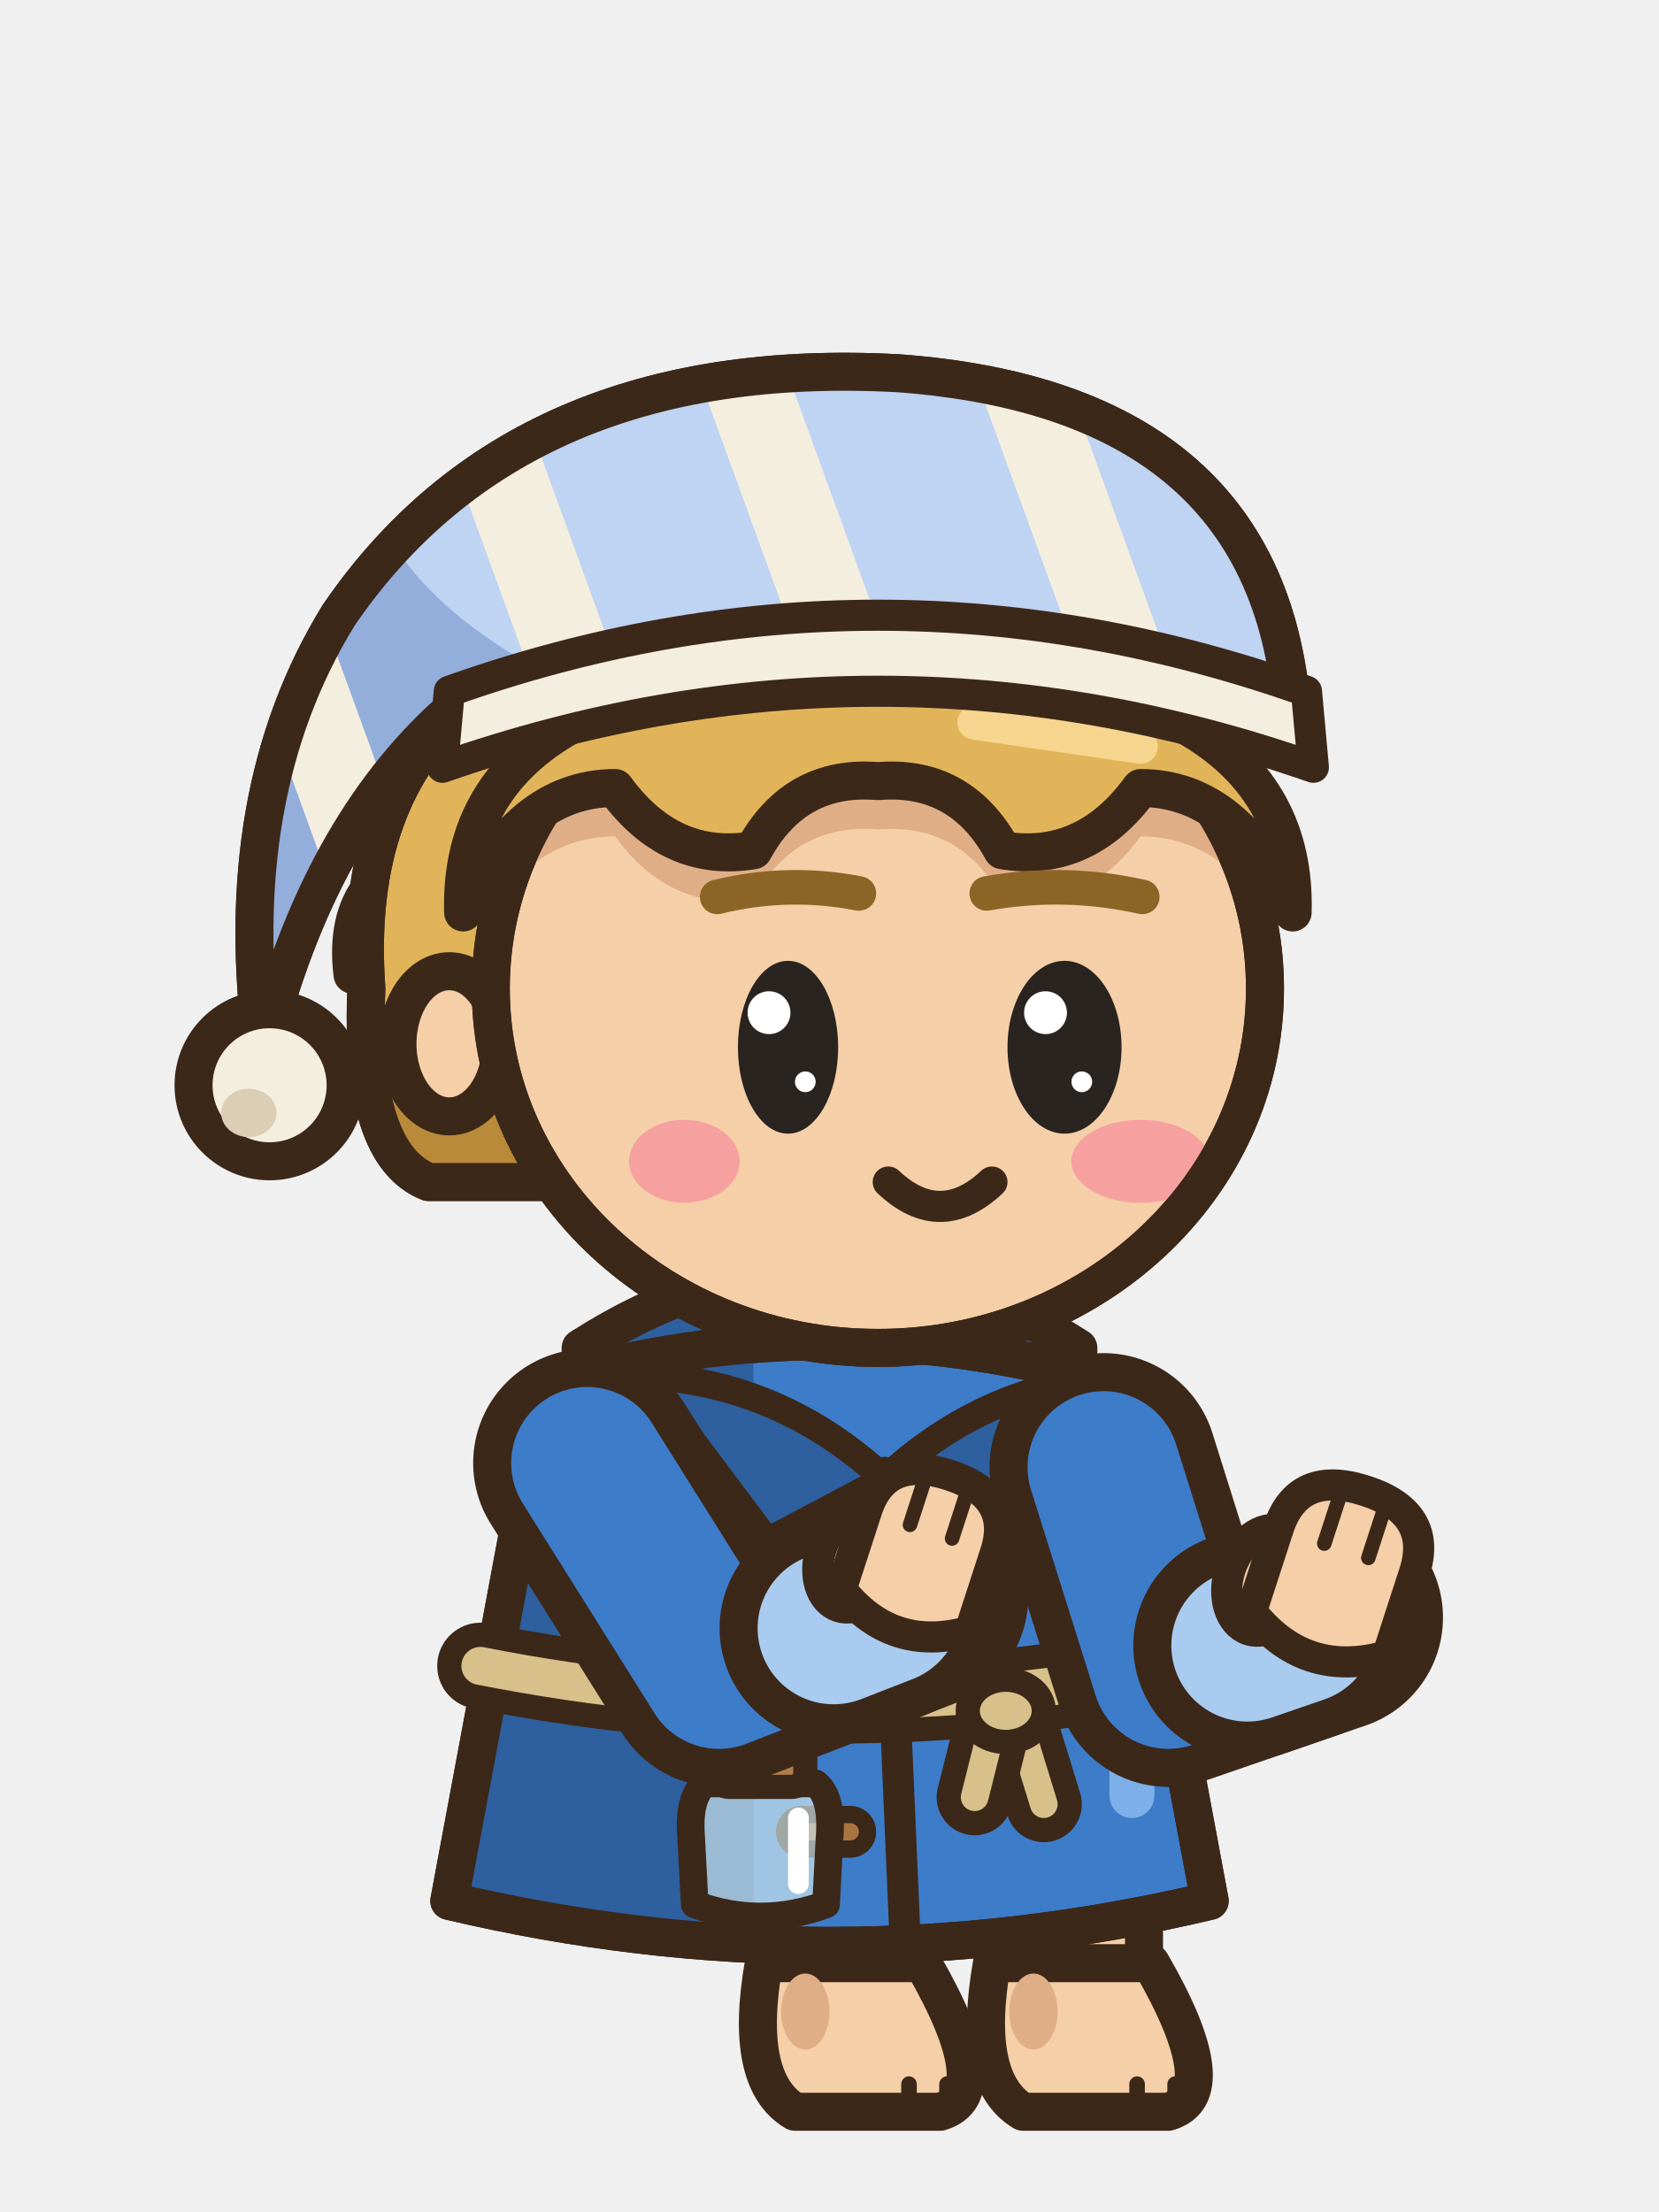
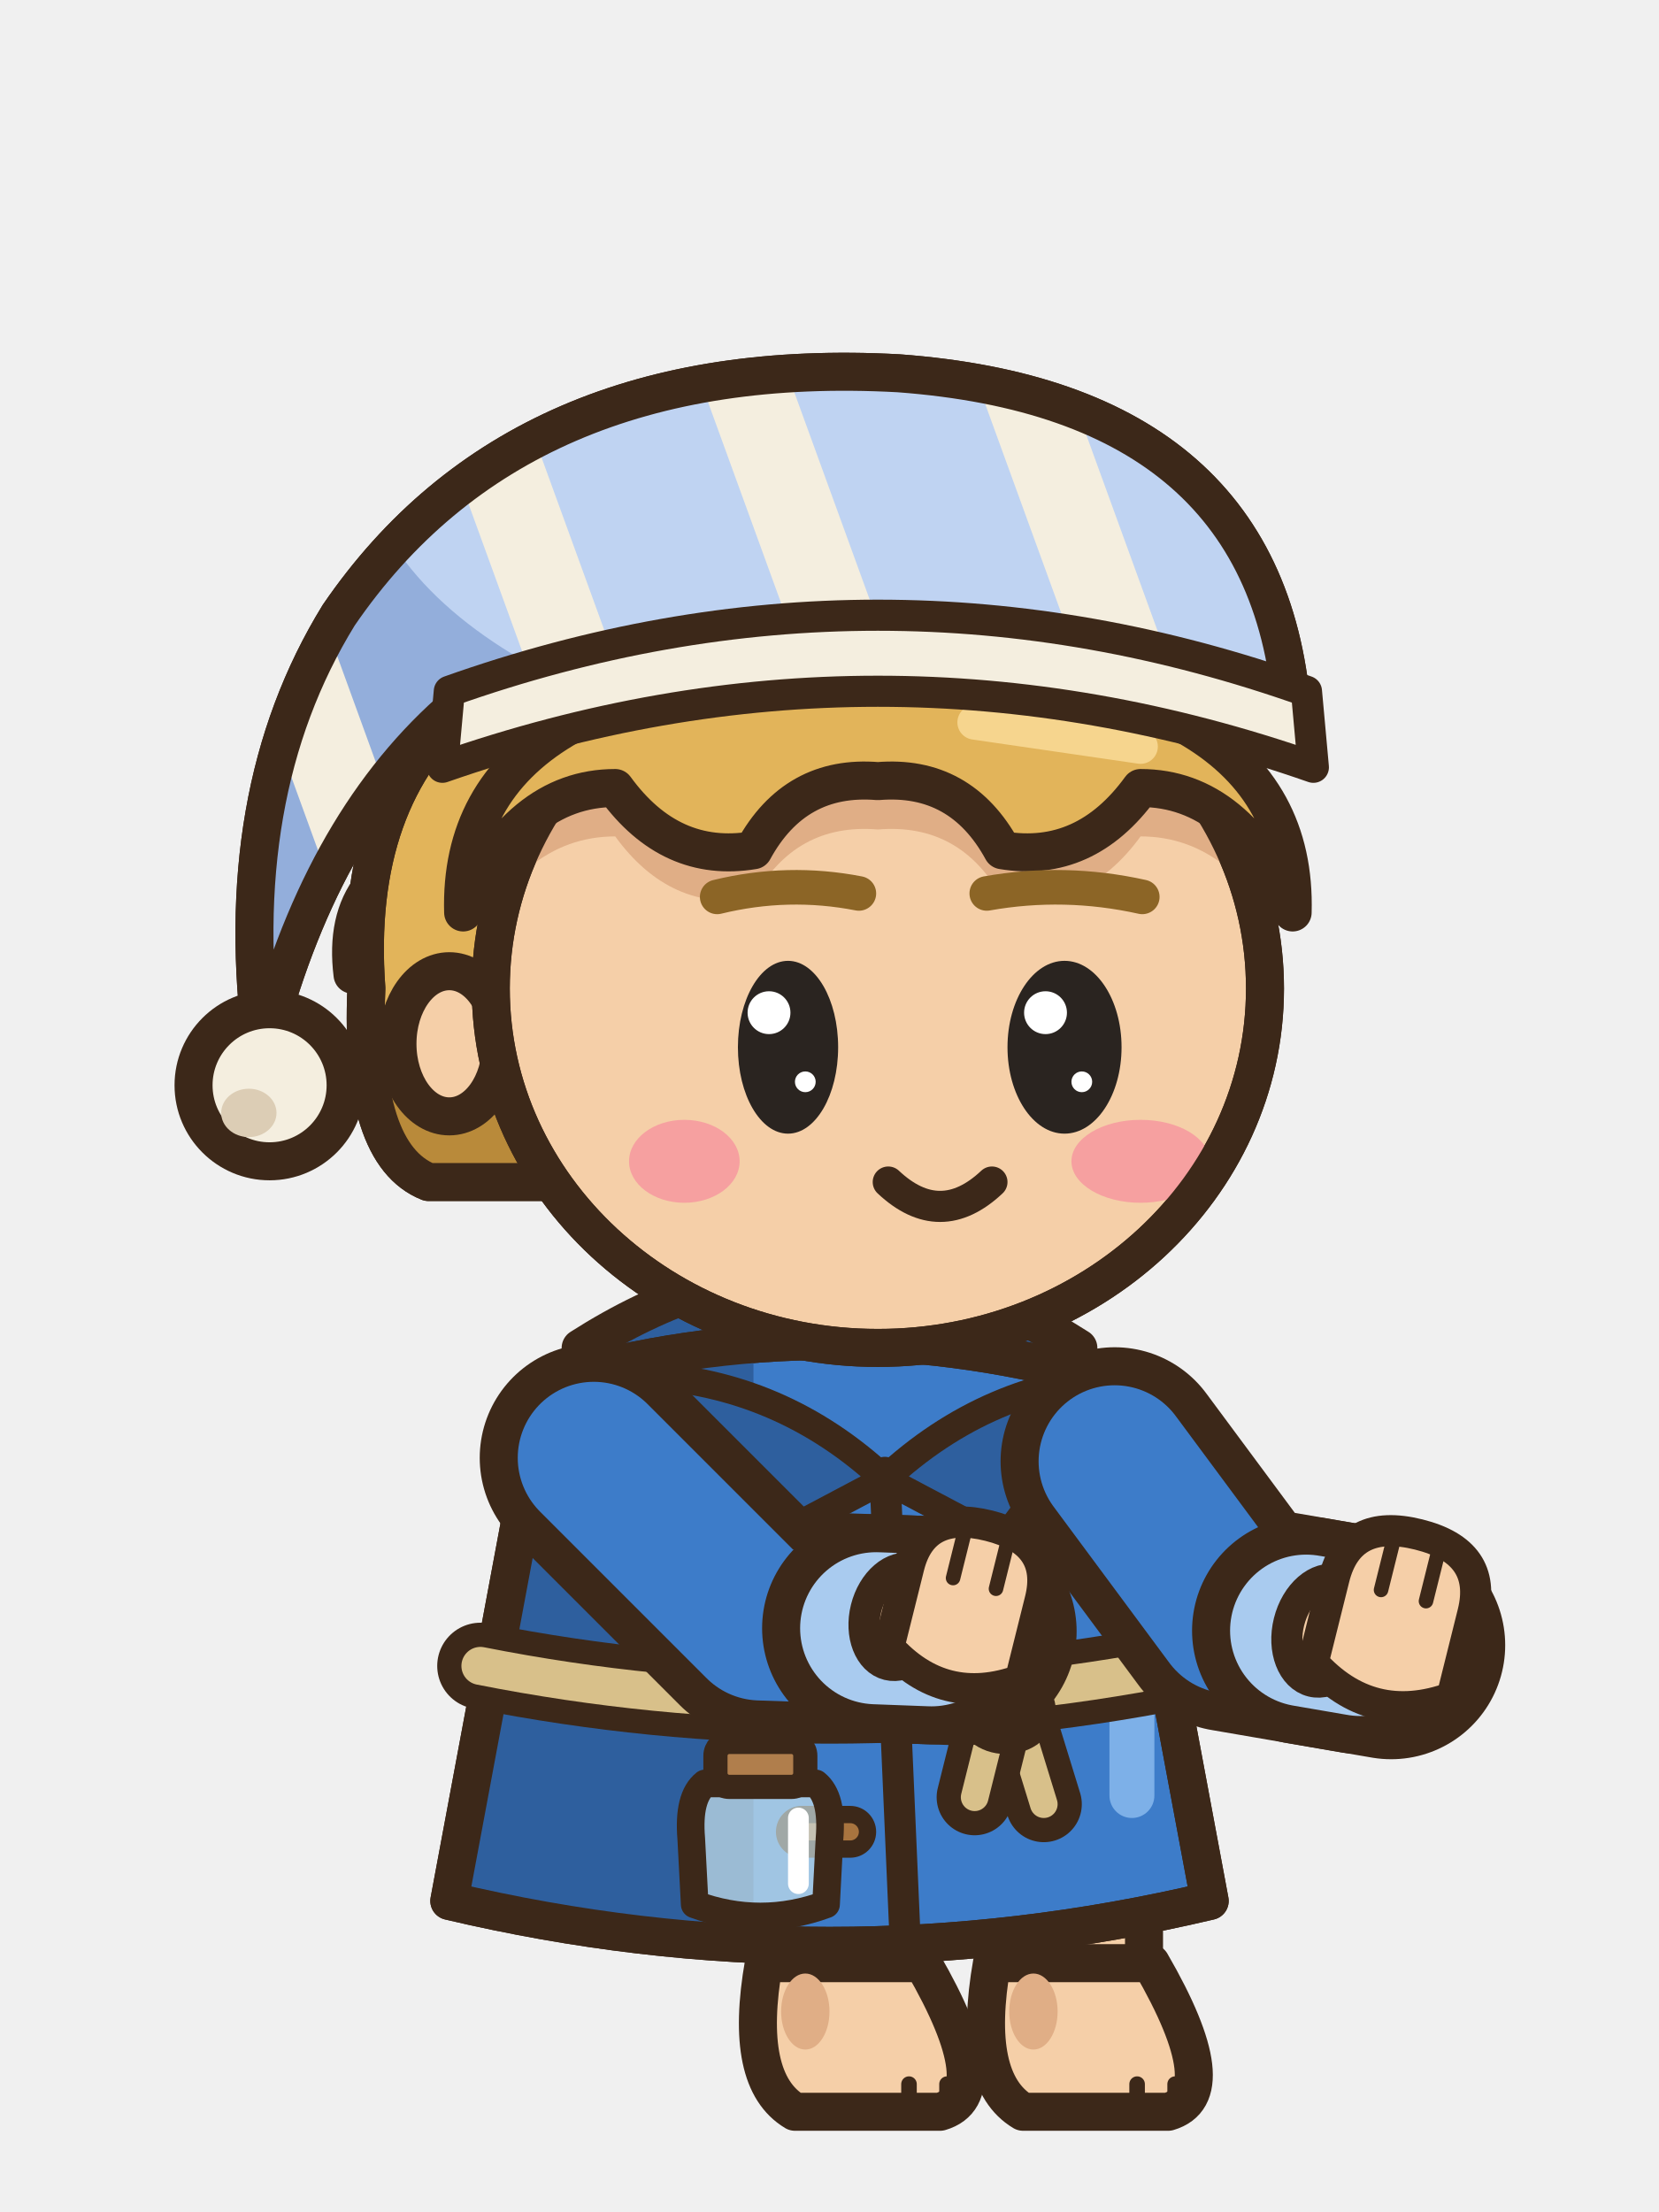
<svg xmlns="http://www.w3.org/2000/svg" width="48" height="64" viewBox="0 0 48 64">
  <g transform="translate(48 0) scale(-1 1)">
    <g transform="translate(0 2.6)">
      <path d="M16.8,36.4 Q24,31.8 31.2,36.4 L31.2,38.6 L16.8,38.6 Z" fill="#2E5F9E" stroke="#3C2819" stroke-width="1.1" stroke-linejoin="round" stroke-linecap="round" />
    </g>
    <line x1="27.8" y1="52.6" x2="23.6" y2="53" stroke="#3C2819" stroke-width="6.2" stroke-linecap="round" />
    <line x1="27.8" y1="52.6" x2="23.6" y2="53" stroke="#F5CFA8" stroke-width="4" stroke-linecap="round" />
    <rect x="21.5" y="53" width="4.2" height="5" rx="1.6" fill="#F5CFA8" stroke="#3C2819" stroke-width="1.1" stroke-linejoin="round" stroke-linecap="round" />
    <rect x="24.1" y="53.6" width="1.1" height="3.4" rx="0.5" fill="#E0AE86" />
    <path d="M21.3,56.8 L25.9,56.8 Q26.5,60.2 25,61.1 L20.8,61.1 Q19.1,60.6 21.3,56.8 Z" fill="#F5CFA8" stroke="#3C2819" stroke-width="1.1" stroke-linejoin="round" stroke-linecap="round" />
    <ellipse cx="24.7" cy="58.2" rx="0.7" ry="1.1" fill="#E0AE86" stroke="none" />
    <line x1="20.6" y1="60.3" x2="20.6" y2="60.9" stroke="#3C2819" stroke-width="0.45" stroke-linecap="round" />
    <line x1="21.7" y1="60.3" x2="21.7" y2="60.9" stroke="#3C2819" stroke-width="0.45" stroke-linecap="round" />
    <line x1="21.2" y1="52.6" x2="17" y2="53" stroke="#3C2819" stroke-width="6.2" stroke-linecap="round" />
    <line x1="21.2" y1="52.6" x2="17" y2="53" stroke="#F5CFA8" stroke-width="4" stroke-linecap="round" />
    <rect x="14.9" y="53" width="4.2" height="5" rx="1.6" fill="#F5CFA8" stroke="#3C2819" stroke-width="1.1" stroke-linejoin="round" stroke-linecap="round" />
    <rect x="17.5" y="53.6" width="1.1" height="3.4" rx="0.5" fill="#E0AE86" />
    <path d="M14.7,56.8 L19.3,56.8 Q19.9,60.2 18.4,61.1 L14.2,61.1 Q12.5,60.6 14.7,56.8 Z" fill="#F5CFA8" stroke="#3C2819" stroke-width="1.1" stroke-linejoin="round" stroke-linecap="round" />
    <ellipse cx="18.1" cy="58.2" rx="0.7" ry="1.1" fill="#E0AE86" stroke="none" />
    <line x1="14" y1="60.3" x2="14" y2="60.9" stroke="#3C2819" stroke-width="0.45" stroke-linecap="round" />
    <line x1="15.1" y1="60.3" x2="15.1" y2="60.9" stroke="#3C2819" stroke-width="0.45" stroke-linecap="round" />
    <g transform="translate(0 2.6)">
      <path d="M15.8,37.4 Q24,35 32.2,37.4 L35,52.4 Q24,55 13,52.4 Z" fill="#3D7CC9" stroke="#3C2819" stroke-width="1.1" stroke-linejoin="round" stroke-linecap="round" />
      <clipPath id="onseassistendre1c">
        <path d="M15.8,37.4 Q24,35 32.2,37.4 L35,52.4 Q24,55 13,52.4 Z" />
      </clipPath>
      <g clip-path="url(#onseassistendre1c)">
        <rect x="26.2" y="34" width="10" height="22" fill="#2E5F9E" />
        <path d="M12,52 Q24,54.8 36,52 L36,57 L12,57 Z" fill="#2E5F9E" />
        <rect x="14.6" y="39" width="1.3" height="11" rx="0.65" fill="#7DB0E8" />
      </g>
      <path d="M15.8,37.4 Q24,35 32.2,37.4 L35,52.4 Q24,55 13,52.4 Z" fill="none" stroke="#3C2819" stroke-width="1.1" stroke-linejoin="round" stroke-linecap="round" />
      <path d="M15.4,37.2 Q19.4,37.4 22.4,40.2 L19,42 Z" fill="#2E5F9E" stroke="#3C2819" stroke-width="0.8" stroke-linejoin="round" stroke-linecap="round" />
      <path d="M29.4,37.2 Q25.4,37.4 22.4,40.2 L25.8,42 Z" fill="#2E5F9E" stroke="#3C2819" stroke-width="0.8" stroke-linejoin="round" stroke-linecap="round" />
      <path d="M22.4,40 L21.8,53.8" fill="none" stroke="#3C2819" stroke-width="0.9" stroke-linejoin="round" stroke-linecap="round" />
      <rect x="22.9" y="42.1" width="2.4" height="1" rx="0.5" fill="#A8743F" stroke="#3C2819" stroke-width="0.5" />
      <rect x="22.9" y="49.9" width="2.4" height="1" rx="0.5" fill="#A8743F" stroke="#3C2819" stroke-width="0.5" />
      <path d="M13.9,45.6 Q24,47.6 34.1,45.6" fill="none" stroke="#3C2819" stroke-width="2.5" stroke-linecap="round" />
      <path d="M13.9,45.6 Q24,47.6 34.1,45.6" fill="none" stroke="#D8C08A" stroke-width="1.1" stroke-linecap="round" />
      <path d="M18.6,47 L17.8,49.6" fill="none" stroke="#3C2819" stroke-width="2.2" stroke-linecap="round" />
      <path d="M18.6,47 L17.8,49.6" fill="none" stroke="#D8C08A" stroke-width="0.8" stroke-linecap="round" />
      <path d="M19.2,47 L19.8,49.4" fill="none" stroke="#3C2819" stroke-width="2.2" stroke-linecap="round" />
      <path d="M19.2,47 L19.8,49.4" fill="none" stroke="#D8C08A" stroke-width="0.8" stroke-linecap="round" />
      <ellipse cx="18.9" cy="46.9" rx="1.1" ry="0.9" fill="#D8C08A" stroke="#3C2819" stroke-width="0.7" stroke-linejoin="round" stroke-linecap="round" />
      <line x1="26" y1="47.1" x2="26" y2="48.4" stroke="#3C2819" stroke-width="0.6" stroke-linecap="round" />
      <path d="M24.4,49 L27.6,49 Q28.1,49.4 28,50.6 L27.9,52.5 Q26,53.2 24.1,52.5 L24,50.6 Q23.9,49.4 24.4,49 Z" fill="#D6ECF2" fill-opacity="0.65" stroke="#3C2819" stroke-width="0.8" stroke-linejoin="round" />
      <path d="M24.9,50 L24.9,51.9" stroke="#FFFFFF" stroke-width="0.6" stroke-linecap="round" />
      <rect x="24.7" y="47.8" width="2.6" height="1.3" rx="0.4" fill="#B07E4C" stroke="#3C2819" stroke-width="0.7" />
    </g>
-     <path d="M31.01,42.33 L27.2,48.4 L21.55,46.2" fill="none" stroke="#3C2819" stroke-width="6.6" stroke-linecap="round" stroke-linejoin="round" />
-     <path d="M31.01,42.33 L27.2,48.4 L21.55,46.2" fill="none" stroke="#3D7CC9" stroke-width="4.4" stroke-linecap="round" stroke-linejoin="round" />
-     <line x1="23.88" y1="47.11" x2="22.39" y2="46.53" stroke="#3C2819" stroke-width="6.6" stroke-linecap="round" />
-     <line x1="23.88" y1="47.11" x2="22.39" y2="46.53" stroke="#A9CBEF" stroke-width="4.4" stroke-linecap="round" />
-     <g transform="rotate(-18 21.35 45.2)">
-       <ellipse cx="23.21" cy="45.73" rx="1.01" ry="1.43" fill="#F5CFA8" stroke="#3C2819" stroke-width="0.9" stroke-linejoin="round" stroke-linecap="round" />
-       <path d="M19.39,46.66 L19.39,44.27 Q19.39,42.55 21.35,42.55 Q23.31,42.55 23.31,44.27 L23.31,46.66 Q21.35,47.98 19.39,46.66 Z" fill="#F5CFA8" stroke="#3C2819" stroke-width="0.9" stroke-linejoin="round" stroke-linecap="round" />
-       <line x1="20.71" y1="42.9" x2="20.71" y2="44.27" stroke="#3C2819" stroke-width="0.42" stroke-linecap="round" />
-       <line x1="21.99" y1="42.9" x2="21.99" y2="44.27" stroke="#3C2819" stroke-width="0.42" stroke-linecap="round" />
+     <path d="M30.82,42.18 L26,47 L20.15,47.2" fill="none" stroke="#3C2819" stroke-width="6.6" stroke-linecap="round" stroke-linejoin="round" />
+     <path d="M30.82,42.18 L26,47 L20.15,47.2" fill="none" stroke="#3D7CC9" stroke-width="4.4" stroke-linecap="round" stroke-linejoin="round" />
+     <line x1="22.65" y1="47.11" x2="21.05" y2="47.17" stroke="#3C2819" stroke-width="6.6" stroke-linecap="round" />
+     <line x1="22.65" y1="47.11" x2="21.05" y2="47.17" stroke="#A9CBEF" stroke-width="4.4" stroke-linecap="round" />
+     <g transform="rotate(-14 20.15 47.2)">
+       <ellipse cx="22.01" cy="47.23" rx="1.01" ry="1.43" fill="#F5CFA8" stroke="#3C2819" stroke-width="0.9" stroke-linejoin="round" stroke-linecap="round" />
+       <path d="M18.19,48.16 L18.19,45.77 Q18.19,44.05 20.15,44.05 Q22.11,44.05 22.11,45.77 L22.11,48.16 Q20.15,49.48 18.19,48.16 Z" fill="#F5CFA8" stroke="#3C2819" stroke-width="0.9" stroke-linejoin="round" stroke-linecap="round" />
+       <line x1="19.51" y1="44.4" x2="19.51" y2="45.77" stroke="#3C2819" stroke-width="0.42" stroke-linecap="round" />
+       <line x1="20.79" y1="44.4" x2="20.79" y2="45.77" stroke="#3C2819" stroke-width="0.42" stroke-linecap="round" />
    </g>
-     <path d="M16.07,42.45 L14.2,48.4 L9.55,46.8" fill="none" stroke="#3C2819" stroke-width="6.6" stroke-linecap="round" stroke-linejoin="round" />
-     <path d="M16.07,42.45 L14.2,48.4 L9.55,46.8" fill="none" stroke="#3D7CC9" stroke-width="4.4" stroke-linecap="round" stroke-linejoin="round" />
-     <line x1="11.91" y1="47.61" x2="10.4" y2="47.09" stroke="#3C2819" stroke-width="6.6" stroke-linecap="round" />
-     <line x1="11.91" y1="47.61" x2="10.4" y2="47.09" stroke="#A9CBEF" stroke-width="4.4" stroke-linecap="round" />
-     <g transform="rotate(-18 9.35 45.8)">
-       <ellipse cx="11.32" cy="46.36" rx="1.06" ry="1.51" fill="#F5CFA8" stroke="#3C2819" stroke-width="0.9" stroke-linejoin="round" stroke-linecap="round" />
-       <path d="M7.28,47.34 L7.28,44.82 Q7.28,43 9.35,43 Q11.42,43 11.42,44.82 L11.42,47.34 Q9.35,48.74 7.28,47.34 Z" fill="#F5CFA8" stroke="#3C2819" stroke-width="0.9" stroke-linejoin="round" stroke-linecap="round" />
-       <line x1="8.68" y1="43.35" x2="8.68" y2="44.82" stroke="#3C2819" stroke-width="0.42" stroke-linecap="round" />
-       <line x1="10.02" y1="43.35" x2="10.02" y2="44.82" stroke="#3C2819" stroke-width="0.42" stroke-linecap="round" />
+     <path d="M15.75,42.28 L12.4,46.8 L7.75,47.6" fill="none" stroke="#3C2819" stroke-width="6.6" stroke-linecap="round" stroke-linejoin="round" />
+     <path d="M15.75,42.28 L12.4,46.8 L7.75,47.6" fill="none" stroke="#3D7CC9" stroke-width="4.4" stroke-linecap="round" stroke-linejoin="round" />
+     <line x1="10.21" y1="47.18" x2="8.64" y2="47.45" stroke="#3C2819" stroke-width="6.6" stroke-linecap="round" />
+     <line x1="10.21" y1="47.18" x2="8.64" y2="47.45" stroke="#A9CBEF" stroke-width="4.4" stroke-linecap="round" />
+     <g transform="rotate(-14 7.75 47.6)">
+       <ellipse cx="9.72" cy="47.66" rx="1.06" ry="1.51" fill="#F5CFA8" stroke="#3C2819" stroke-width="0.9" stroke-linejoin="round" stroke-linecap="round" />
+       <path d="M5.68,48.64 L5.68,46.12 Q5.68,44.3 7.75,44.3 Q9.82,44.3 9.82,46.12 L9.82,48.64 Q7.75,50.04 5.68,48.64 Z" fill="#F5CFA8" stroke="#3C2819" stroke-width="0.9" stroke-linejoin="round" stroke-linecap="round" />
+       <line x1="7.08" y1="44.65" x2="7.08" y2="46.12" stroke="#3C2819" stroke-width="0.42" stroke-linecap="round" />
+       <line x1="8.42" y1="44.65" x2="8.42" y2="46.12" stroke="#3C2819" stroke-width="0.42" stroke-linecap="round" />
    </g>
    <g transform="translate(0 2.6)">
      <g transform="translate(0 4.4)">
        <path d="M34.8,17.4 Q38.2,18 37.8,21.2 Q36.4,19.6 34.8,19.8 Z" fill="#E2B45A" stroke="#3C2819" stroke-width="1.1" stroke-linejoin="round" stroke-linecap="round" />
        <path d="M12,21.6 Q10.6,10.6 24,10.4 Q38.2,10.6 37.4,21.6 Q37.6,26.4 35.6,27.2 L14,27.2 Q12.2,26.4 12,21.6 Z" fill="#E2B45A" stroke="#3C2819" stroke-width="1.1" stroke-linejoin="round" stroke-linecap="round" />
        <clipPath id="onseassistendre1h">
          <path d="M12,21.6 Q10.6,10.6 24,10.4 Q38.2,10.6 37.4,21.6 Q37.6,26.4 35.6,27.2 L14,27.2 Q12.2,26.4 12,21.6 Z" />
        </clipPath>
        <g clip-path="url(#onseassistendre1h)">
          <rect x="8" y="24.2" width="32" height="6" fill="#B98A3A" />
        </g>
        <path d="M12,21.6 Q10.6,10.6 24,10.4 Q38.2,10.6 37.4,21.6 Q37.6,26.4 35.6,27.2 L14,27.2 Q12.2,26.4 12,21.6 Z" fill="none" stroke="#3C2819" stroke-width="1.1" stroke-linejoin="round" stroke-linecap="round" />
        <ellipse cx="35" cy="23.2" rx="1.5" ry="2.1" fill="#F5CFA8" stroke="#3C2819" stroke-width="1.1" stroke-linejoin="round" stroke-linecap="round" />
        <path d="M11.4,21.6 a11.2,10.4 0 1,0 22.4,0 a11.2,10.4 0 1,0 -22.4,0 Z" fill="#F5CFA8" stroke="#3C2819" stroke-width="1.1" stroke-linejoin="round" stroke-linecap="round" />
        <clipPath id="onseassistendre1f">
          <path d="M11.4,21.6 a11.2,10.4 0 1,0 22.4,0 a11.2,10.4 0 1,0 -22.4,0 Z" />
        </clipPath>
        <g clip-path="url(#onseassistendre1f)">
          <path d="M10.6,19.4 Q10.4,12.4 22.6,12.2 Q34.8,12.4 34.6,19.4 Q33,15.8 30.2,15.8 Q28.6,18 26.2,17.6 Q25,15.4 22.6,15.6 Q20.2,15.4 19,17.6 Q16.6,18 15,15.8 Q12.2,15.8 10.6,19.4 Z" fill="#E0AE86" transform="translate(0 1.4)" />
          <ellipse cx="15" cy="26.6" rx="2" ry="1.2" fill="#F6A0A0" stroke="none" />
          <ellipse cx="28.2" cy="26.6" rx="1.6" ry="1.2" fill="#F6A0A0" stroke="none" />
        </g>
        <path d="M11.4,21.6 a11.2,10.4 0 1,0 22.4,0 a11.2,10.4 0 1,0 -22.4,0 Z" fill="none" stroke="#3C2819" stroke-width="1.1" stroke-linejoin="round" stroke-linecap="round" />
        <path d="M10.6,19.4 Q10.4,12.4 22.6,12.2 Q34.8,12.4 34.6,19.4 Q33,15.8 30.2,15.8 Q28.6,18 26.2,17.6 Q25,15.4 22.6,15.6 Q20.2,15.4 19,17.6 Q16.6,18 15,15.8 Q12.2,15.8 10.6,19.4 Z" fill="#E2B45A" stroke="#3C2819" stroke-width="1.1" stroke-linejoin="round" stroke-linecap="round" />
        <line x1="15" y1="14.6" x2="19.8" y2="13.9" stroke="#F6D58E" stroke-width="1" stroke-linecap="round" />
        <g transform="translate(-1.4 0)">
          <path d="M12,13.8 Q12.6,4.6 23.4,3.8 Q34.4,3.2 39.6,10.8 Q42.8,16 41.8,23.4 Q40.2,17 36.4,13.6 Q30,11.4 24,11.6 Q17,11.6 12,13.8 Z" fill="#BFD3F2" stroke="#3C2819" stroke-width="1.1" stroke-linejoin="round" stroke-linecap="round" />
          <clipPath id="onseassistendre1k">
            <path d="M12,13.8 Q12.6,4.6 23.4,3.8 Q34.4,3.2 39.6,10.8 Q42.8,16 41.8,23.4 Q40.2,17 36.4,13.6 Q30,11.4 24,11.6 Q17,11.6 12,13.8 Z" />
          </clipPath>
          <g clip-path="url(#onseassistendre1k)">
            <rect x="8" y="0" width="38" height="22" fill="#93AEDB" />
            <ellipse cx="22" cy="5.6" rx="17" ry="9.4" fill="#BFD3F2" />
            <path d="M20,0 L22.6,0 L14.6,22 L12,22 Z" fill="#F4EEDF" />
            <path d="M28,0 L30.6,0 L22.6,22 L20,22 Z" fill="#F4EEDF" />
            <path d="M36,0 L38.6,0 L30.6,22 L28,22 Z" fill="#F4EEDF" />
            <path d="M44,0 L46.6,0 L38.6,22 L36,22 Z" fill="#F4EEDF" />
          </g>
          <path d="M12,13.8 Q12.6,4.6 23.4,3.8 Q34.4,3.2 39.6,10.8 Q42.8,16 41.8,23.4 Q40.2,17 36.4,13.6 Q30,11.4 24,11.6 Q17,11.6 12,13.8 Z" fill="none" stroke="#3C2819" stroke-width="1.1" stroke-linejoin="round" stroke-linecap="round" />
          <ellipse cx="41.6" cy="24.4" rx="2.2" ry="2.2" fill="#F4EEDF" stroke="#3C2819" stroke-width="1.1" stroke-linejoin="round" stroke-linecap="round" />
          <ellipse cx="42.2" cy="25.2" rx="0.8" ry="0.7" fill="#DCCDB5" stroke="none" />
          <path d="M11.6,13 Q24,8.6 36.4,13 L36.6,15.2 Q24,10.8 11.4,15.2 Z" fill="#F4EEDF" stroke="#3C2819" stroke-width="0.9" stroke-linejoin="round" stroke-linecap="round" />
        </g>
        <path d="M14.95,18.95 Q17.2,18.45 19.45,18.85" fill="none" stroke="#8C6526" stroke-width="1" stroke-linecap="round" />
        <path d="M27.25,18.95 Q25.2,18.45 23.15,18.85" fill="none" stroke="#8C6526" stroke-width="1" stroke-linecap="round" />
        <ellipse cx="17.2" cy="23.3" rx="1.65" ry="2.5" fill="#2A2420" stroke="none" />
        <ellipse cx="17.75" cy="22.3" rx="0.62" ry="0.62" fill="#FFFFFF" stroke="none" />
        <ellipse cx="16.7" cy="24.3" rx="0.3" ry="0.3" fill="#FFFFFF" stroke="none" />
        <ellipse cx="25.2" cy="23.3" rx="1.45" ry="2.5" fill="#2A2420" stroke="none" />
        <ellipse cx="25.75" cy="22.3" rx="0.62" ry="0.62" fill="#FFFFFF" stroke="none" />
        <ellipse cx="24.7" cy="24.3" rx="0.3" ry="0.3" fill="#FFFFFF" stroke="none" />
        <path d="M19.3,27.2 Q20.8,28.61 22.3,27.2" fill="none" stroke="#3C2819" stroke-width="0.9" stroke-linejoin="round" stroke-linecap="round" />
      </g>
    </g>
  </g>
</svg>
